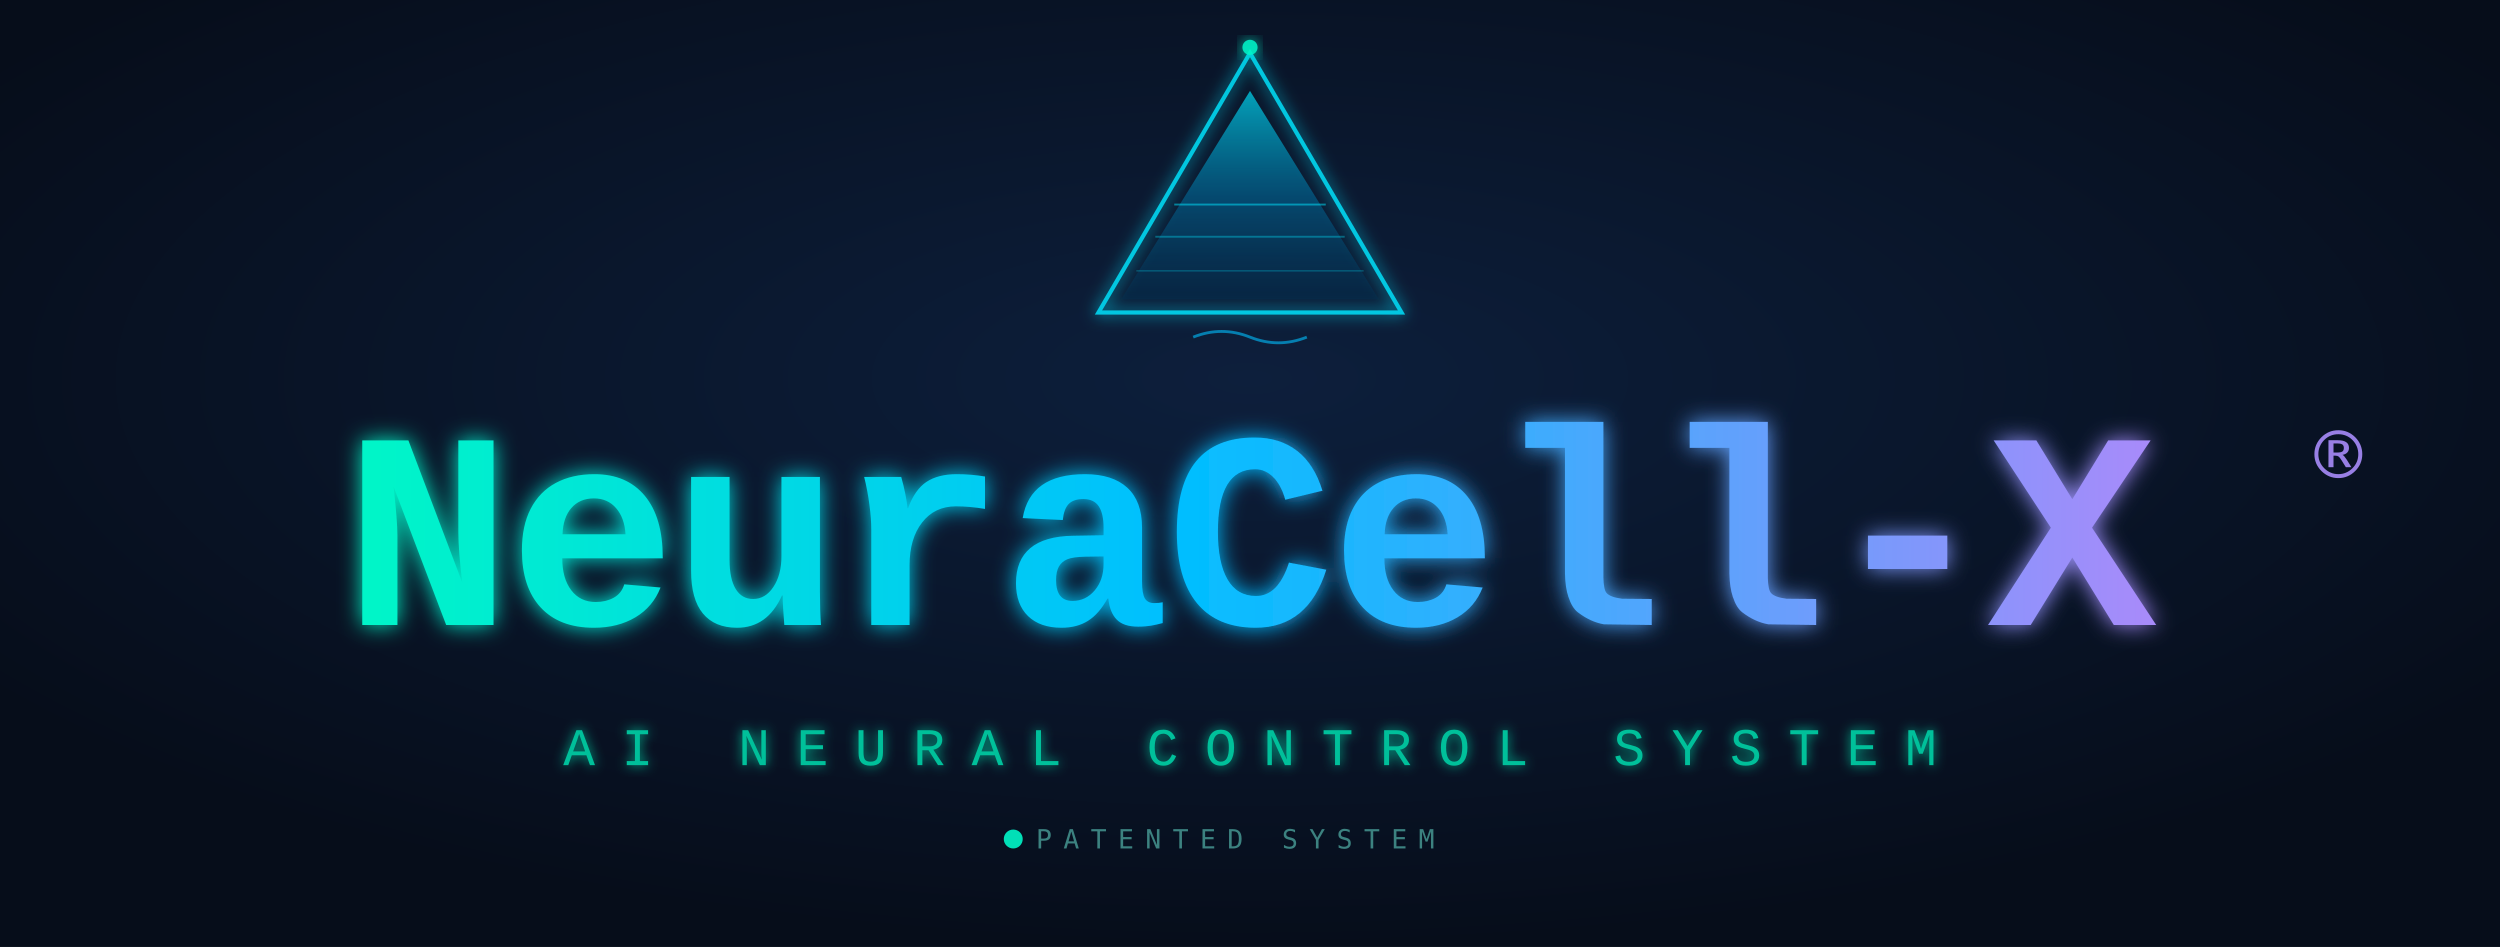
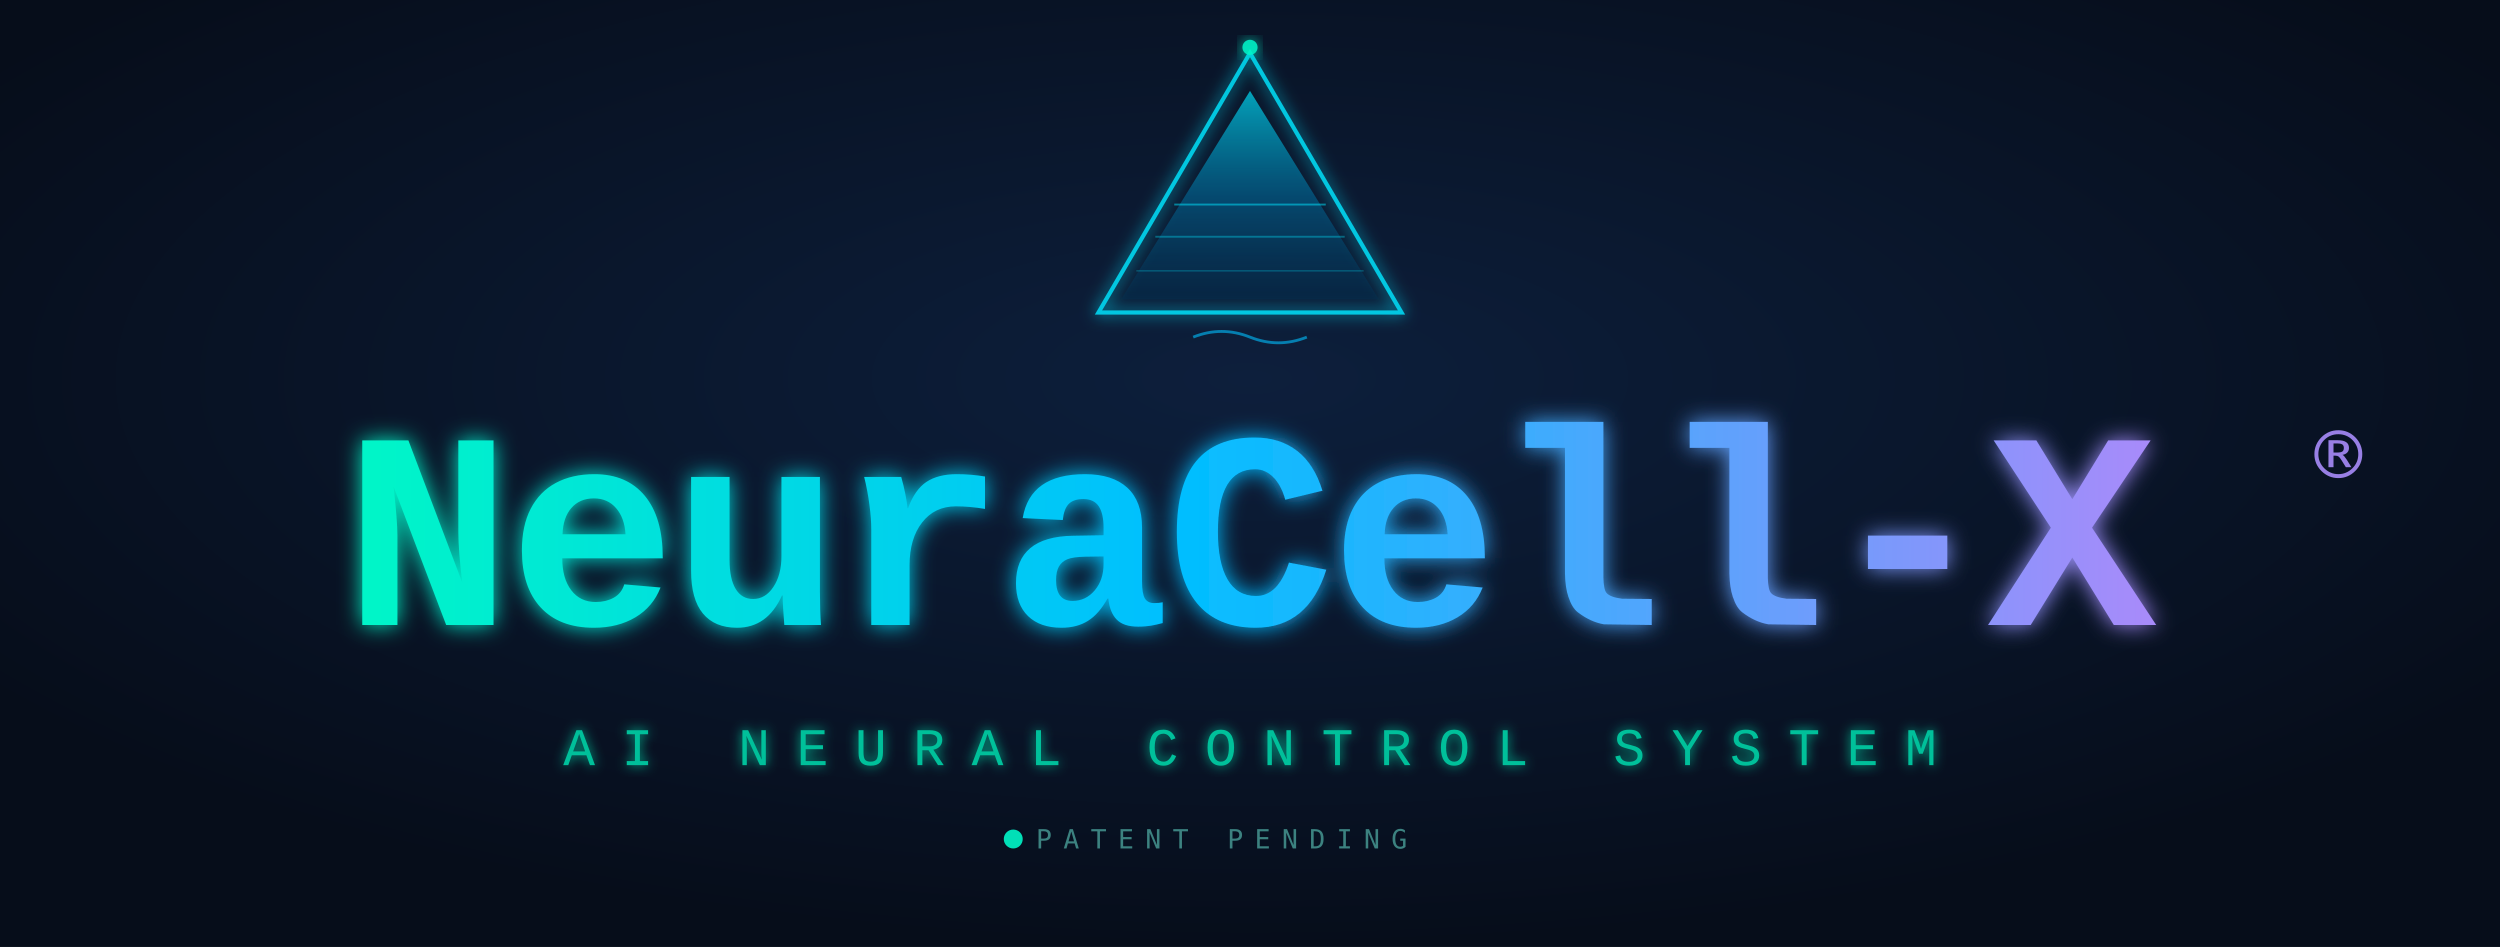
<svg xmlns="http://www.w3.org/2000/svg" viewBox="0 0 1320 500" width="1320" height="500">
  <defs>
    <radialGradient id="bgGlow" cx="50%" cy="40%" r="60%">
      <stop offset="0%" stop-color="#0d1f3c" />
      <stop offset="100%" stop-color="#060d1a" />
    </radialGradient>
    <linearGradient id="titleGrad" x1="0%" y1="0%" x2="100%" y2="0%">
      <stop offset="0%" stop-color="#00f5c8" />
      <stop offset="45%" stop-color="#00bfff" />
      <stop offset="100%" stop-color="#a78bfa" />
    </linearGradient>
    <linearGradient id="triGrad" x1="0%" y1="0%" x2="0%" y2="100%">
      <stop offset="0%" stop-color="#00e5ff" stop-opacity="0.9" />
      <stop offset="50%" stop-color="#0077aa" stop-opacity="0.7" />
      <stop offset="100%" stop-color="#003355" stop-opacity="0.5" />
    </linearGradient>
    <filter id="triGlow" x="-30%" y="-30%" width="160%" height="160%">
      <feGaussianBlur stdDeviation="4" result="blur" />
      <feMerge>
        <feMergeNode in="blur" />
        <feMergeNode in="SourceGraphic" />
      </feMerge>
    </filter>
    <filter id="textGlow" x="-5%" y="-20%" width="110%" height="140%">
      <feGaussianBlur stdDeviation="6" result="blur" />
      <feMerge>
        <feMergeNode in="blur" />
        <feMergeNode in="SourceGraphic" />
      </feMerge>
    </filter>
    <filter id="subGlow" x="-5%" y="-30%" width="110%" height="160%">
      <feGaussianBlur stdDeviation="3" result="blur" />
      <feMerge>
        <feMergeNode in="blur" />
        <feMergeNode in="SourceGraphic" />
      </feMerge>
    </filter>
    <linearGradient id="lineGrad" x1="0%" y1="0%" x2="100%" y2="0%">
      <stop offset="0%" stop-color="#00bfff" stop-opacity="0" />
      <stop offset="30%" stop-color="#00bfff" stop-opacity="0.6" />
      <stop offset="70%" stop-color="#a78bfa" stop-opacity="0.6" />
      <stop offset="100%" stop-color="#a78bfa" stop-opacity="0" />
    </linearGradient>
  </defs>
  <rect width="1320" height="500" fill="url(#bgGlow)" />
  <polygon points="660,28 740,165 580,165" fill="none" stroke="#00e5ff" stroke-width="2.2" opacity="0.85" filter="url(#triGlow)" />
  <polygon points="660,48 728,158 592,158" fill="url(#triGrad)" opacity="0.75" />
  <line x1="620" y1="108" x2="700" y2="108" stroke="#00e5ff" stroke-width="1" opacity="0.5" />
  <line x1="610" y1="125" x2="710" y2="125" stroke="#00e5ff" stroke-width="1" opacity="0.35" />
  <line x1="600" y1="143" x2="720" y2="143" stroke="#00e5ff" stroke-width="0.8" opacity="0.25" />
  <circle cx="660" cy="25" r="4" fill="#00f5c8" opacity="0.9" filter="url(#triGlow)" />
  <path d="M630,178 Q645,172 660,178 Q675,184 690,178" fill="none" stroke="#00bfff" stroke-width="1.5" opacity="0.6" />
  <text x="660" y="330" text-anchor="middle" font-family="'Orbitron', 'Rajdhani', 'Exo 2', 'Courier New', monospace" font-size="148" font-weight="800" letter-spacing="-2" fill="url(#titleGrad)" filter="url(#textGlow)">NeuraCell-X</text>
  <text x="1222" y="255" font-family="'Orbitron', monospace" font-size="42" font-weight="400" fill="#a78bfa" opacity="0.9">®</text>
  <line x1="200" y1="355" x2="1120" y2="355" stroke="url(#lineGrad)" stroke-width="1.2" />
  <text x="660" y="404" text-anchor="middle" font-family="'Orbitron', 'Share Tech Mono', 'Courier New', monospace" font-size="28" font-weight="500" letter-spacing="14" fill="#00c8a0" filter="url(#subGlow)" opacity="0.95">AI NEURAL CONTROL SYSTEM</text>
  <circle cx="535" cy="443" r="5" fill="#00f5c8" opacity="0.9" />
-   <text x="547" y="448" font-family="'Orbitron', 'Share Tech Mono', monospace" font-size="14" font-weight="400" letter-spacing="6" fill="#4da8a0" opacity="0.75">PATENTED SYSTEM</text>
+   <text x="547" y="448" font-family="'Orbitron', 'Share Tech Mono', monospace" font-size="14" font-weight="400" letter-spacing="6" fill="#4da8a0" opacity="0.75">PATENT PENDING</text>
</svg>
